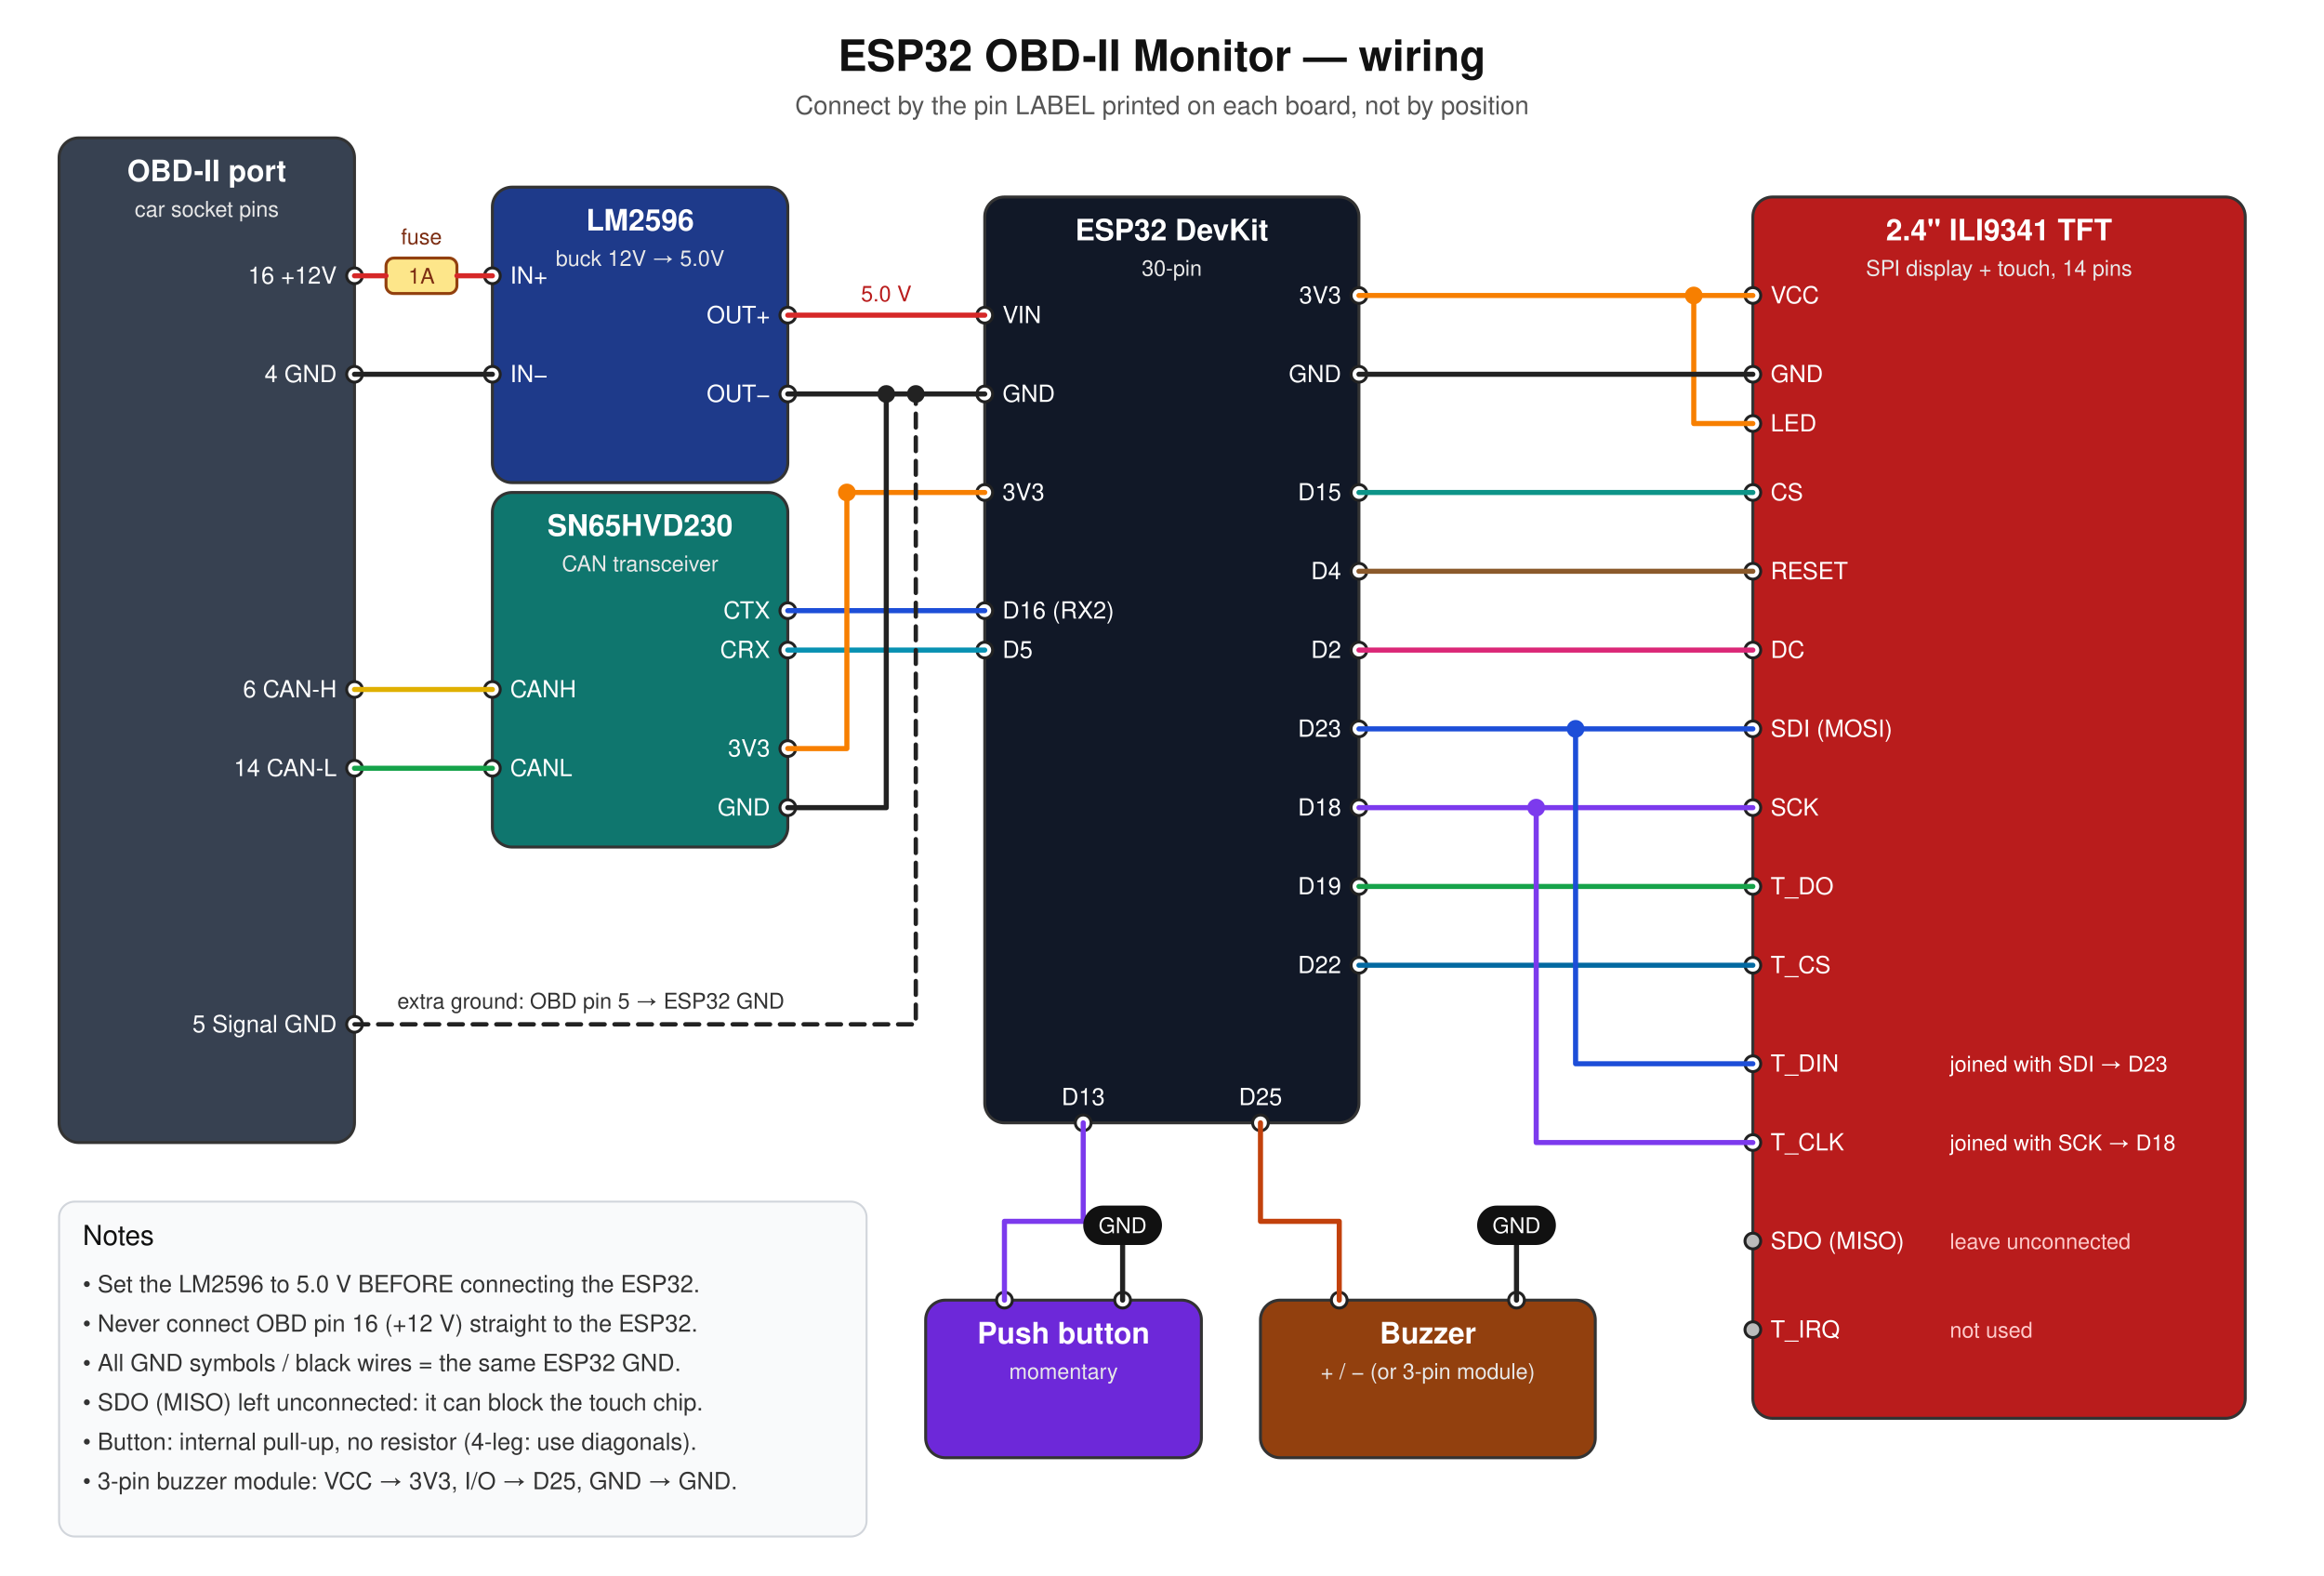
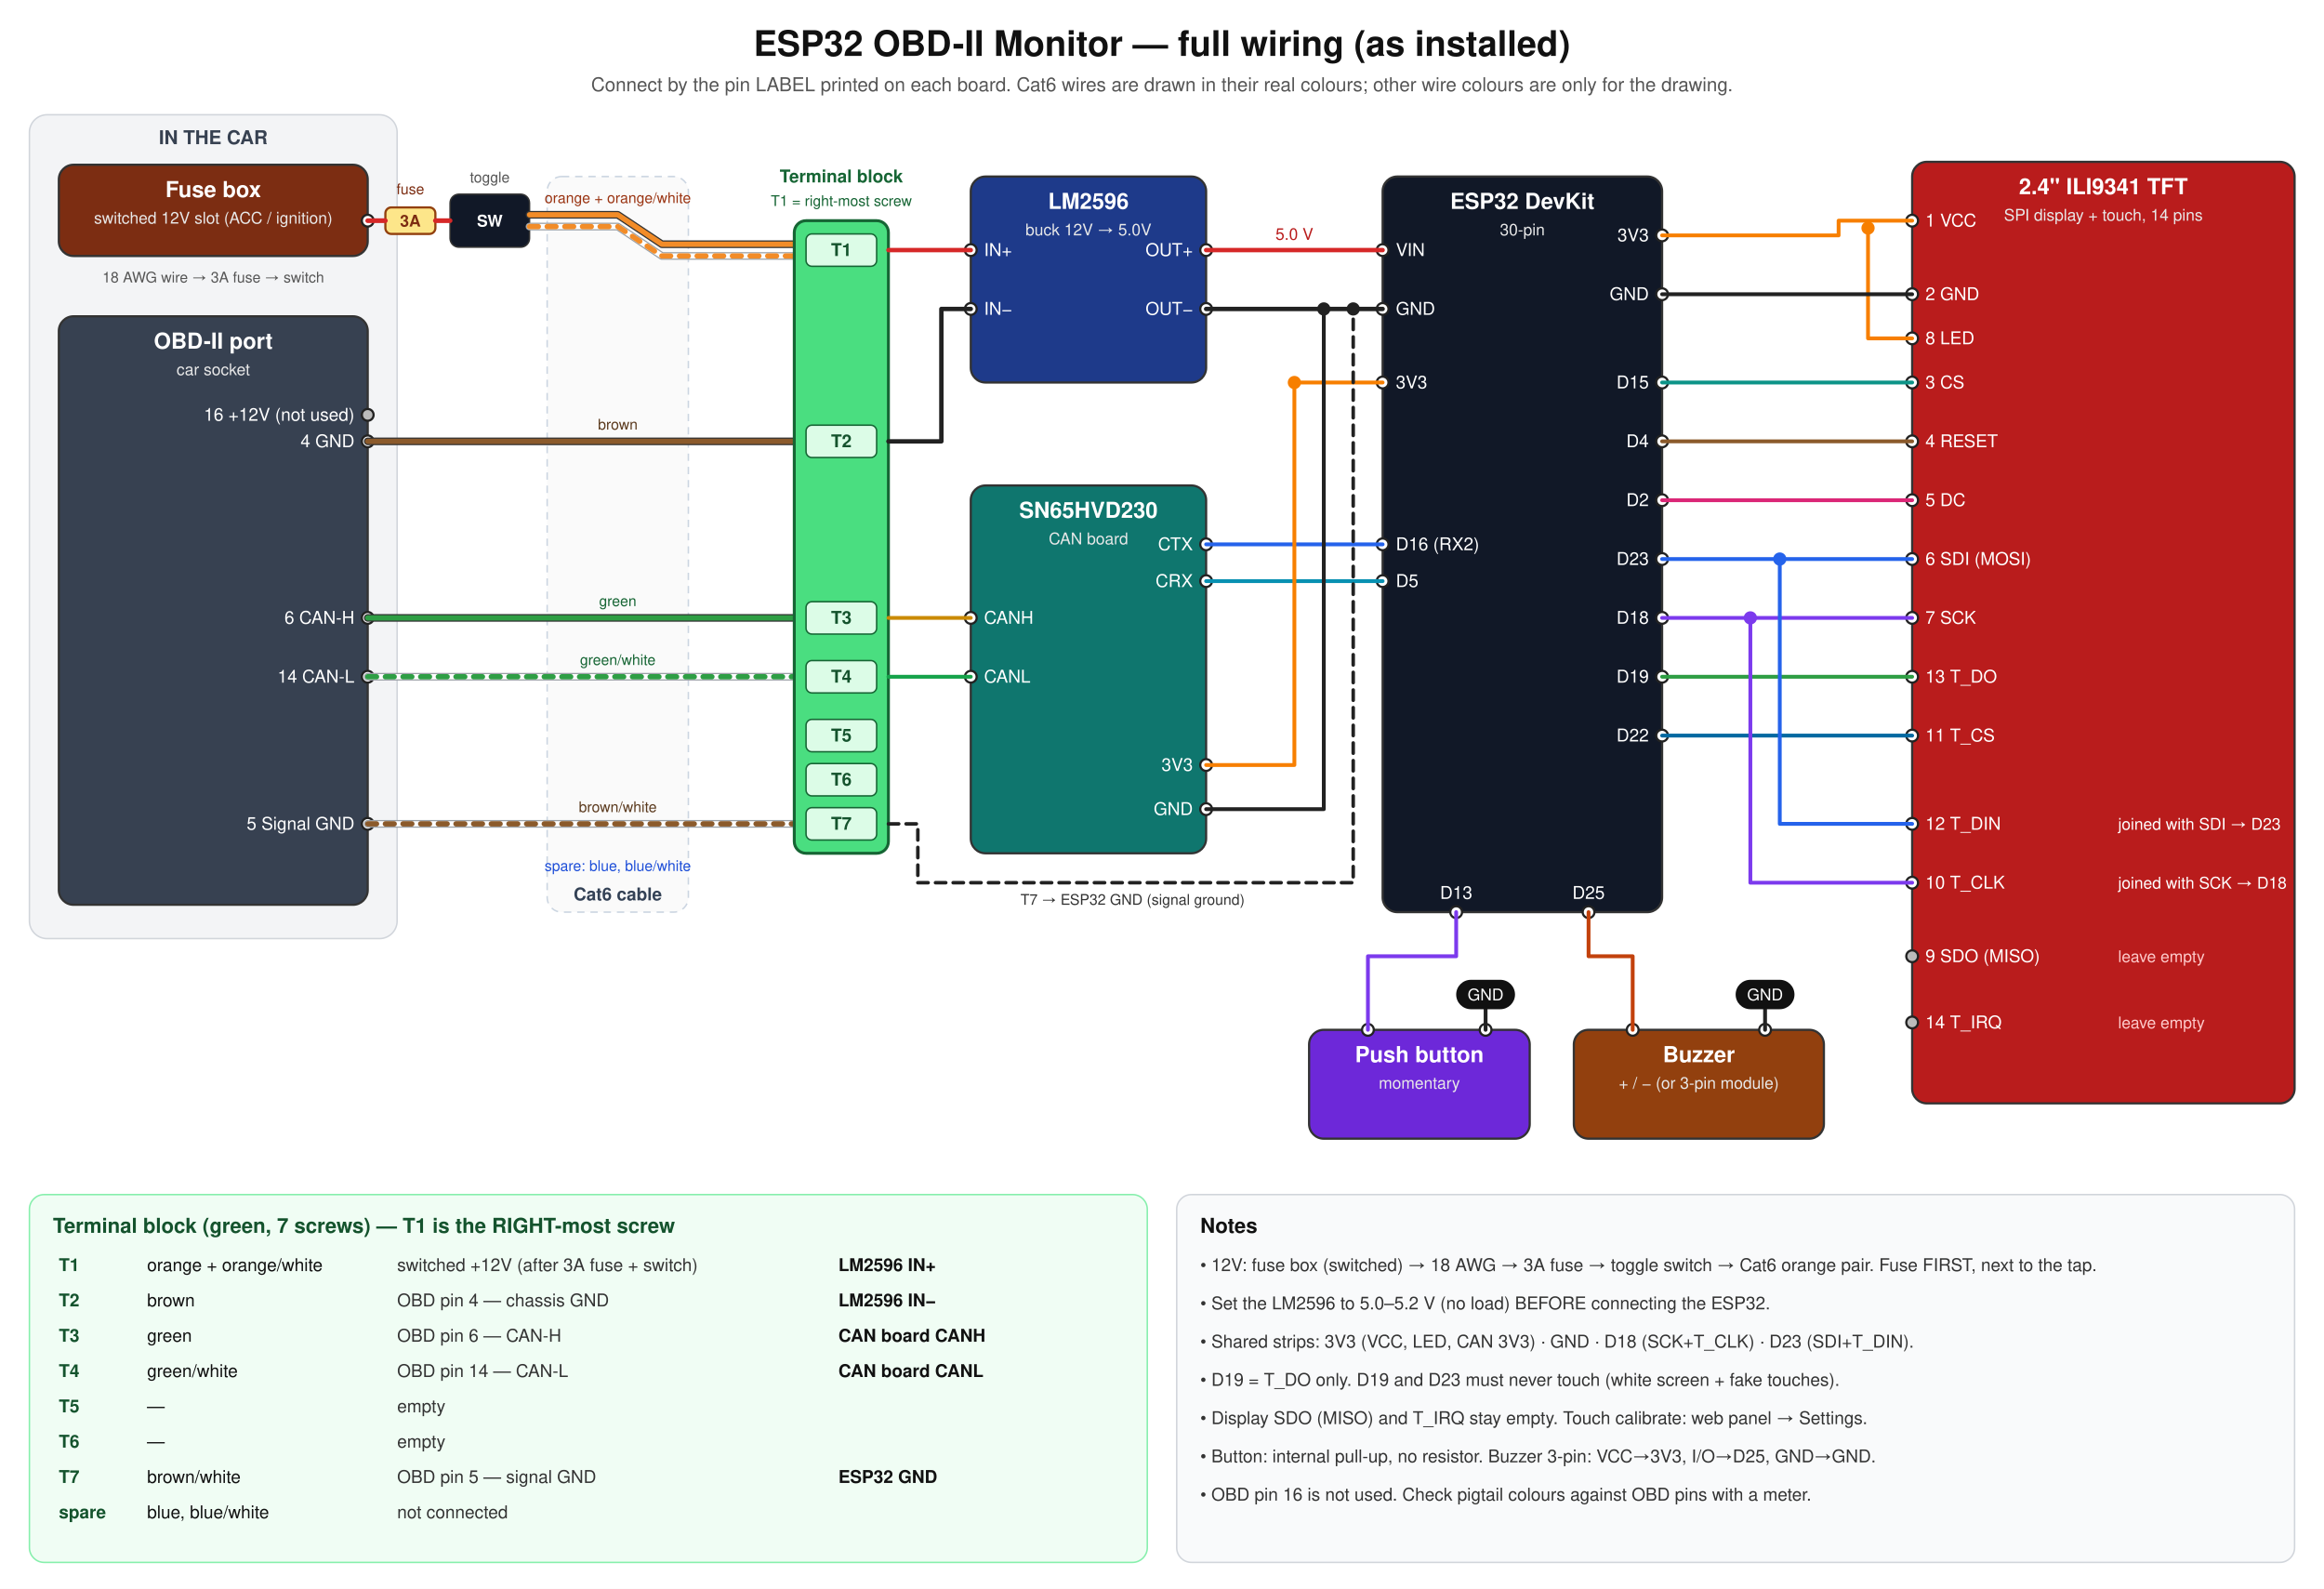
- <svg xmlns="http://www.w3.org/2000/svg" viewBox="0 0 1180 800" width="1180" height="800" font-family="Segoe UI,Helvetica,Arial,sans-serif">
-   <rect width="1180" height="800" fill="#ffffff" />
-   <text x="590" y="36" text-anchor="middle" font-size="22" font-weight="700" fill="#111">ESP32 OBD-II Monitor — wiring</text>
-   <text x="590" y="58" text-anchor="middle" font-size="13" fill="#555">Connect by the pin LABEL printed on each board, not by position</text>
-   <rect x="30" y="70" width="150" height="510" rx="10" fill="#374151" stroke="#333" stroke-width="1.5" />
-   <text x="105.0" y="92" text-anchor="middle" font-size="15" font-weight="700" fill="#fff">OBD-II port</text>
-   <text x="105.0" y="110" text-anchor="middle" font-size="11" fill="#e8e8e8">car socket pins</text>
-   <circle cx="180" cy="140" r="4" fill="#fff" stroke="#222" stroke-width="1.5" />
-   <text x="171" y="144" text-anchor="end" font-size="12" fill="#fff">16  +12V</text>
-   <circle cx="180" cy="190" r="4" fill="#fff" stroke="#222" stroke-width="1.5" />
-   <text x="171" y="194" text-anchor="end" font-size="12" fill="#fff">4  GND</text>
-   <circle cx="180" cy="350" r="4" fill="#fff" stroke="#222" stroke-width="1.5" />
-   <text x="171" y="354" text-anchor="end" font-size="12" fill="#fff">6  CAN-H</text>
-   <circle cx="180" cy="390" r="4" fill="#fff" stroke="#222" stroke-width="1.5" />
-   <text x="171" y="394" text-anchor="end" font-size="12" fill="#fff">14  CAN-L</text>
-   <circle cx="180" cy="520" r="4" fill="#fff" stroke="#222" stroke-width="1.5" />
-   <text x="171" y="524" text-anchor="end" font-size="12" fill="#fff">5  Signal GND</text>
-   <rect x="250" y="95" width="150" height="150" rx="10" fill="#1e3a8a" stroke="#333" stroke-width="1.5" />
-   <text x="325.0" y="117" text-anchor="middle" font-size="15" font-weight="700" fill="#fff">LM2596</text>
-   <text x="325.0" y="135" text-anchor="middle" font-size="11" fill="#e8e8e8">buck 12V → 5.0V</text>
-   <circle cx="250" cy="140" r="4" fill="#fff" stroke="#222" stroke-width="1.5" />
-   <text x="259" y="144" font-size="12" fill="#fff">IN+</text>
-   <circle cx="250" cy="190" r="4" fill="#fff" stroke="#222" stroke-width="1.5" />
-   <text x="259" y="194" font-size="12" fill="#fff">IN−</text>
-   <circle cx="400" cy="160" r="4" fill="#fff" stroke="#222" stroke-width="1.5" />
-   <text x="391" y="164" text-anchor="end" font-size="12" fill="#fff">OUT+</text>
-   <circle cx="400" cy="200" r="4" fill="#fff" stroke="#222" stroke-width="1.5" />
-   <text x="391" y="204" text-anchor="end" font-size="12" fill="#fff">OUT−</text>
-   <rect x="250" y="250" width="150" height="180" rx="10" fill="#0f766e" stroke="#333" stroke-width="1.5" />
-   <text x="325.0" y="272" text-anchor="middle" font-size="15" font-weight="700" fill="#fff">SN65HVD230</text>
-   <text x="325.0" y="290" text-anchor="middle" font-size="11" fill="#e8e8e8">CAN transceiver</text>
-   <circle cx="250" cy="350" r="4" fill="#fff" stroke="#222" stroke-width="1.5" />
-   <text x="259" y="354" font-size="12" fill="#fff">CANH</text>
-   <circle cx="250" cy="390" r="4" fill="#fff" stroke="#222" stroke-width="1.5" />
-   <text x="259" y="394" font-size="12" fill="#fff">CANL</text>
-   <circle cx="400" cy="310" r="4" fill="#fff" stroke="#222" stroke-width="1.5" />
-   <text x="391" y="314" text-anchor="end" font-size="12" fill="#fff">CTX</text>
-   <circle cx="400" cy="330" r="4" fill="#fff" stroke="#222" stroke-width="1.5" />
-   <text x="391" y="334" text-anchor="end" font-size="12" fill="#fff">CRX</text>
-   <circle cx="400" cy="380" r="4" fill="#fff" stroke="#222" stroke-width="1.5" />
-   <text x="391" y="384" text-anchor="end" font-size="12" fill="#fff">3V3</text>
-   <circle cx="400" cy="410" r="4" fill="#fff" stroke="#222" stroke-width="1.5" />
-   <text x="391" y="414" text-anchor="end" font-size="12" fill="#fff">GND</text>
-   <rect x="500" y="100" width="190" height="470" rx="10" fill="#111827" stroke="#333" stroke-width="1.5" />
-   <text x="595.0" y="122" text-anchor="middle" font-size="15" font-weight="700" fill="#fff">ESP32 DevKit</text>
-   <text x="595.0" y="140" text-anchor="middle" font-size="11" fill="#e8e8e8">30-pin</text>
-   <circle cx="500" cy="160" r="4" fill="#fff" stroke="#222" stroke-width="1.5" />
-   <text x="509" y="164" font-size="12" fill="#fff">VIN</text>
-   <circle cx="500" cy="200" r="4" fill="#fff" stroke="#222" stroke-width="1.5" />
-   <text x="509" y="204" font-size="12" fill="#fff">GND</text>
-   <circle cx="500" cy="250" r="4" fill="#fff" stroke="#222" stroke-width="1.5" />
-   <text x="509" y="254" font-size="12" fill="#fff">3V3</text>
-   <circle cx="500" cy="310" r="4" fill="#fff" stroke="#222" stroke-width="1.5" />
-   <text x="509" y="314" font-size="12" fill="#fff">D16 (RX2)</text>
-   <circle cx="500" cy="330" r="4" fill="#fff" stroke="#222" stroke-width="1.5" />
-   <text x="509" y="334" font-size="12" fill="#fff">D5</text>
-   <circle cx="690" cy="150" r="4" fill="#fff" stroke="#222" stroke-width="1.5" />
-   <text x="681" y="154" text-anchor="end" font-size="12" fill="#fff">3V3</text>
-   <circle cx="690" cy="190" r="4" fill="#fff" stroke="#222" stroke-width="1.5" />
-   <text x="681" y="194" text-anchor="end" font-size="12" fill="#fff">GND</text>
-   <circle cx="690" cy="250" r="4" fill="#fff" stroke="#222" stroke-width="1.5" />
-   <text x="681" y="254" text-anchor="end" font-size="12" fill="#fff">D15</text>
-   <circle cx="690" cy="290" r="4" fill="#fff" stroke="#222" stroke-width="1.5" />
-   <text x="681" y="294" text-anchor="end" font-size="12" fill="#fff">D4</text>
-   <circle cx="690" cy="330" r="4" fill="#fff" stroke="#222" stroke-width="1.5" />
-   <text x="681" y="334" text-anchor="end" font-size="12" fill="#fff">D2</text>
-   <circle cx="690" cy="370" r="4" fill="#fff" stroke="#222" stroke-width="1.5" />
-   <text x="681" y="374" text-anchor="end" font-size="12" fill="#fff">D23</text>
-   <circle cx="690" cy="410" r="4" fill="#fff" stroke="#222" stroke-width="1.5" />
-   <text x="681" y="414" text-anchor="end" font-size="12" fill="#fff">D18</text>
-   <circle cx="690" cy="450" r="4" fill="#fff" stroke="#222" stroke-width="1.5" />
-   <text x="681" y="454" text-anchor="end" font-size="12" fill="#fff">D19</text>
-   <circle cx="690" cy="490" r="4" fill="#fff" stroke="#222" stroke-width="1.5" />
-   <text x="681" y="494" text-anchor="end" font-size="12" fill="#fff">D22</text>
-   <circle cx="550" cy="570" r="4" fill="#fff" stroke="#222" stroke-width="1.5" />
-   <text x="550" y="561" text-anchor="middle" font-size="12" fill="#fff">D13</text>
-   <circle cx="640" cy="570" r="4" fill="#fff" stroke="#222" stroke-width="1.5" />
-   <text x="640" y="561" text-anchor="middle" font-size="12" fill="#fff">D25</text>
-   <rect x="890" y="100" width="250" height="620" rx="10" fill="#b91c1c" stroke="#333" stroke-width="1.5" />
-   <text x="1015.0" y="122" text-anchor="middle" font-size="15" font-weight="700" fill="#fff">2.4" ILI9341 TFT</text>
-   <text x="1015.0" y="140" text-anchor="middle" font-size="11" fill="#e8e8e8">SPI display + touch, 14 pins</text>
-   <circle cx="890" cy="150" r="4" fill="#fff" stroke="#222" stroke-width="1.5" />
-   <text x="899" y="154" font-size="12" fill="#fff">VCC</text>
-   <circle cx="890" cy="190" r="4" fill="#fff" stroke="#222" stroke-width="1.5" />
-   <text x="899" y="194" font-size="12" fill="#fff">GND</text>
-   <circle cx="890" cy="215" r="4" fill="#fff" stroke="#222" stroke-width="1.5" />
-   <text x="899" y="219" font-size="12" fill="#fff">LED</text>
-   <circle cx="890" cy="250" r="4" fill="#fff" stroke="#222" stroke-width="1.5" />
-   <text x="899" y="254" font-size="12" fill="#fff">CS</text>
-   <circle cx="890" cy="290" r="4" fill="#fff" stroke="#222" stroke-width="1.5" />
-   <text x="899" y="294" font-size="12" fill="#fff">RESET</text>
-   <circle cx="890" cy="330" r="4" fill="#fff" stroke="#222" stroke-width="1.5" />
-   <text x="899" y="334" font-size="12" fill="#fff">DC</text>
-   <circle cx="890" cy="370" r="4" fill="#fff" stroke="#222" stroke-width="1.5" />
-   <text x="899" y="374" font-size="12" fill="#fff">SDI (MOSI)</text>
-   <circle cx="890" cy="410" r="4" fill="#fff" stroke="#222" stroke-width="1.5" />
-   <text x="899" y="414" font-size="12" fill="#fff">SCK</text>
-   <circle cx="890" cy="450" r="4" fill="#fff" stroke="#222" stroke-width="1.5" />
-   <text x="899" y="454" font-size="12" fill="#fff">T_DO</text>
-   <circle cx="890" cy="490" r="4" fill="#fff" stroke="#222" stroke-width="1.5" />
-   <text x="899" y="494" font-size="12" fill="#fff">T_CS</text>
-   <circle cx="890" cy="540" r="4" fill="#fff" stroke="#222" stroke-width="1.5" />
-   <text x="899" y="544" font-size="12" fill="#fff">T_DIN</text>
-   <circle cx="890" cy="580" r="4" fill="#fff" stroke="#222" stroke-width="1.5" />
-   <text x="899" y="584" font-size="12" fill="#fff">T_CLK</text>
-   <circle cx="890" cy="630" r="4" fill="#bbb" stroke="#222" stroke-width="1.5" />
-   <text x="899" y="634" font-size="12" fill="#fff">SDO (MISO)</text>
-   <circle cx="890" cy="675" r="4" fill="#bbb" stroke="#222" stroke-width="1.5" />
-   <text x="899" y="679" font-size="12" fill="#fff">T_IRQ</text>
-   <rect x="470" y="660" width="140" height="80" rx="10" fill="#6d28d9" stroke="#333" stroke-width="1.5" />
-   <text x="540.0" y="682" text-anchor="middle" font-size="15" font-weight="700" fill="#fff">Push button</text>
-   <text x="540.0" y="700" text-anchor="middle" font-size="11" fill="#e8e8e8">momentary</text>
-   <circle cx="510" cy="660" r="4" fill="#fff" stroke="#222" stroke-width="1.5" />
-   <text x="510" y="651" text-anchor="middle" font-size="12" fill="#fff">leg 1</text>
-   <circle cx="570" cy="660" r="4" fill="#fff" stroke="#222" stroke-width="1.5" />
-   <text x="570" y="651" text-anchor="middle" font-size="12" fill="#fff">leg 2</text>
-   <rect x="640" y="660" width="170" height="80" rx="10" fill="#92400e" stroke="#333" stroke-width="1.5" />
-   <text x="725.0" y="682" text-anchor="middle" font-size="15" font-weight="700" fill="#fff">Buzzer</text>
-   <text x="725.0" y="700" text-anchor="middle" font-size="11" fill="#e8e8e8">+ / − (or 3-pin module)</text>
-   <circle cx="680" cy="660" r="4" fill="#fff" stroke="#222" stroke-width="1.5" />
-   <text x="680" y="651" text-anchor="middle" font-size="12" fill="#fff">+</text>
-   <circle cx="770" cy="660" r="4" fill="#fff" stroke="#222" stroke-width="1.5" />
-   <text x="770" y="651" text-anchor="middle" font-size="12" fill="#fff">−</text>
-   <rect x="196" y="131" width="36" height="18" rx="4" fill="#fde68a" stroke="#92400e" stroke-width="1.5" />
-   <text x="214" y="144" font-size="11" fill="#7c2d12" text-anchor="middle">1A</text>
-   <polyline points="180,140 196,140" fill="none" stroke="#d62828" stroke-width="2.6" stroke-linejoin="round" stroke-linecap="round" />
-   <polyline points="232,140 250,140" fill="none" stroke="#d62828" stroke-width="2.6" stroke-linejoin="round" stroke-linecap="round" />
-   <text x="214" y="124" font-size="11" fill="#7c2d12" text-anchor="middle">fuse</text>
-   <polyline points="180,190 250,190" fill="none" stroke="#222222" stroke-width="2.6" stroke-linejoin="round" stroke-linecap="round" />
-   <polyline points="400,160 500,160" fill="none" stroke="#d62828" stroke-width="2.6" stroke-linejoin="round" stroke-linecap="round" />
-   <text x="450" y="153" font-size="11" fill="#b91c1c" text-anchor="middle">5.0 V</text>
-   <polyline points="400,200 500,200" fill="none" stroke="#222222" stroke-width="2.6" stroke-linejoin="round" stroke-linecap="round" />
-   <polyline points="180,350 250,350" fill="none" stroke="#e0b000" stroke-width="2.6" stroke-linejoin="round" stroke-linecap="round" />
-   <polyline points="180,390 250,390" fill="none" stroke="#16a34a" stroke-width="2.6" stroke-linejoin="round" stroke-linecap="round" />
-   <polyline points="400,310 500,310" fill="none" stroke="#1d4ed8" stroke-width="2.6" stroke-linejoin="round" stroke-linecap="round" />
-   <polyline points="400,330 500,330" fill="none" stroke="#0891b2" stroke-width="2.6" stroke-linejoin="round" stroke-linecap="round" />
-   <polyline points="400,380 430,380 430,250 500,250" fill="none" stroke="#f77f00" stroke-width="2.6" stroke-linejoin="round" stroke-linecap="round" />
-   <circle cx="430" cy="250" r="4.5" fill="#f77f00" />
-   <polyline points="400,410 450,410 450,200" fill="none" stroke="#222222" stroke-width="2.6" stroke-linejoin="round" stroke-linecap="round" />
-   <circle cx="450" cy="200" r="4.5" fill="#222222" />
-   <polyline points="180,520 465,520 465,200" fill="none" stroke="#222222" stroke-width="2.2" stroke-linejoin="round" stroke-linecap="round" stroke-dasharray="7 5" />
-   <circle cx="465" cy="200" r="4.5" fill="#222222" />
-   <text x="300" y="512" font-size="11" fill="#333" text-anchor="middle">extra ground: OBD pin 5 → ESP32 GND</text>
-   <polyline points="690,150 890,150" fill="none" stroke="#f77f00" stroke-width="2.6" stroke-linejoin="round" stroke-linecap="round" />
-   <polyline points="860,150 860,215 890,215" fill="none" stroke="#f77f00" stroke-width="2.6" stroke-linejoin="round" stroke-linecap="round" />
-   <circle cx="860" cy="150" r="4.5" fill="#f77f00" />
-   <polyline points="690,190 890,190" fill="none" stroke="#222222" stroke-width="2.6" stroke-linejoin="round" stroke-linecap="round" />
-   <polyline points="690,250 890,250" fill="none" stroke="#0d9488" stroke-width="2.6" stroke-linejoin="round" stroke-linecap="round" />
-   <polyline points="690,290 890,290" fill="none" stroke="#8b5a2b" stroke-width="2.6" stroke-linejoin="round" stroke-linecap="round" />
-   <polyline points="690,330 890,330" fill="none" stroke="#db2777" stroke-width="2.6" stroke-linejoin="round" stroke-linecap="round" />
-   <polyline points="690,370 890,370" fill="none" stroke="#1d4ed8" stroke-width="2.6" stroke-linejoin="round" stroke-linecap="round" />
-   <polyline points="690,410 890,410" fill="none" stroke="#7c3aed" stroke-width="2.6" stroke-linejoin="round" stroke-linecap="round" />
-   <polyline points="690,450 890,450" fill="none" stroke="#16a34a" stroke-width="2.6" stroke-linejoin="round" stroke-linecap="round" />
-   <polyline points="690,490 890,490" fill="none" stroke="#0369a1" stroke-width="2.6" stroke-linejoin="round" stroke-linecap="round" />
-   <polyline points="890,540 800,540 800,370" fill="none" stroke="#1d4ed8" stroke-width="2.6" stroke-linejoin="round" stroke-linecap="round" />
-   <circle cx="800" cy="370" r="4.5" fill="#1d4ed8" />
-   <polyline points="890,580 780,580 780,410" fill="none" stroke="#7c3aed" stroke-width="2.6" stroke-linejoin="round" stroke-linecap="round" />
-   <circle cx="780" cy="410" r="4.5" fill="#7c3aed" />
-   <text x="990" y="544" font-size="11" fill="#fff" text-anchor="start">joined with SDI → D23</text>
-   <text x="990" y="584" font-size="11" fill="#fff" text-anchor="start">joined with SCK → D18</text>
-   <text x="990" y="634" font-size="11" fill="#fecaca" text-anchor="start">leave unconnected</text>
-   <text x="990" y="679" font-size="11" fill="#fecaca" text-anchor="start">not used</text>
-   <polyline points="550,570 550,620 510,620 510,660" fill="none" stroke="#7c3aed" stroke-width="2.6" stroke-linejoin="round" stroke-linecap="round" />
-   <polyline points="640,570 640,620 680,620 680,660" fill="none" stroke="#c2410c" stroke-width="2.6" stroke-linejoin="round" stroke-linecap="round" />
-   <polyline points="570,660 570,632" fill="none" stroke="#222222" stroke-width="2.6" stroke-linejoin="round" stroke-linecap="round" />
-   <rect x="550" y="612" width="40" height="20" rx="10" fill="#111" />
-   <text x="570" y="626" font-size="11" fill="#fff" text-anchor="middle">GND</text>
-   <polyline points="770,660 770,632" fill="none" stroke="#222222" stroke-width="2.6" stroke-linejoin="round" stroke-linecap="round" />
-   <rect x="750" y="612" width="40" height="20" rx="10" fill="#111" />
-   <text x="770" y="626" font-size="11" fill="#fff" text-anchor="middle">GND</text>
-   <rect x="30" y="610" width="410" height="170" rx="8" fill="#f9fafb" stroke="#d1d5db" />
-   <text x="42" y="632" font-size="14" fill="#111" text-anchor="start">Notes</text>
-   <text x="42" y="656" font-size="12" fill="#333" text-anchor="start">• Set the LM2596 to 5.0 V BEFORE connecting the ESP32.</text>
-   <text x="42" y="676" font-size="12" fill="#333" text-anchor="start">• Never connect OBD pin 16 (+12 V) straight to the ESP32.</text>
-   <text x="42" y="696" font-size="12" fill="#333" text-anchor="start">• All GND symbols / black wires = the same ESP32 GND.</text>
-   <text x="42" y="716" font-size="12" fill="#333" text-anchor="start">• SDO (MISO) left unconnected: it can block the touch chip.</text>
-   <text x="42" y="736" font-size="12" fill="#333" text-anchor="start">• Button: internal pull-up, no resistor (4-leg: use diagonals).</text>
-   <text x="42" y="756" font-size="12" fill="#333" text-anchor="start">• 3-pin buzzer module: VCC → 3V3, I/O → D25, GND → GND.</text>
+ <svg xmlns="http://www.w3.org/2000/svg" viewBox="0 0 1580 1080" width="1580" height="1080" font-family="Segoe UI,Helvetica,Arial,sans-serif">
+   <rect width="1580" height="1080" fill="#ffffff" />
+   <text x="790" y="38" text-anchor="middle" font-size="24" font-weight="700" fill="#111">ESP32 OBD-II Monitor — full wiring (as installed)</text>
+   <text x="790" y="62" text-anchor="middle" font-size="13" fill="#555">Connect by the pin LABEL printed on each board. Cat6 wires are drawn in their real colours; other wire colours are only for the drawing.</text>
+   <rect x="20" y="78" width="250" height="560" rx="12" fill="#f3f4f6" stroke="#d1d5db" />
+   <text x="145" y="98" font-size="13" font-weight="700" fill="#374151" text-anchor="middle">IN THE CAR</text>
+   <rect x="40" y="112" width="210" height="62" rx="10" fill="#7c2d12" stroke="#333" stroke-width="1.5" />
+   <text x="145.0" y="134" text-anchor="middle" font-size="15" font-weight="700" fill="#fff">Fuse box</text>
+   <text x="145.0" y="152" text-anchor="middle" font-size="11" fill="#e8e8e8">switched 12V slot (ACC / ignition)</text>
+   <circle cx="250" cy="150" r="4" fill="#fff" stroke="#222" stroke-width="1.5" />
+   <text x="241" y="154" text-anchor="end" font-size="12" fill="#fff" />
+   <rect x="262" y="141" width="34" height="18" rx="4" fill="#fde68a" stroke="#92400e" stroke-width="1.5" />
+   <text x="279" y="154" font-size="11" font-weight="700" fill="#7c2d12" text-anchor="middle">3A</text>
+   <polyline points="250,150 262,150" fill="none" stroke="#d62828" stroke-width="3.2" stroke-linejoin="round" stroke-linecap="round" />
+   <rect x="306" y="132" width="54" height="36" rx="6" fill="#111827" stroke="#333" />
+   <text x="333" y="154" font-size="11" font-weight="700" fill="#fff" text-anchor="middle">SW</text>
+   <text x="333" y="124" font-size="10" font-weight="400" fill="#555" text-anchor="middle">toggle</text>
+   <text x="279" y="132" font-size="10" font-weight="400" fill="#7c2d12" text-anchor="middle">fuse</text>
+   <polyline points="296,150 306,150" fill="none" stroke="#d62828" stroke-width="3.2" stroke-linejoin="round" stroke-linecap="round" />
+   <text x="145" y="192" font-size="10" font-weight="400" fill="#555" text-anchor="middle">18 AWG wire → 3A fuse → switch</text>
+   <rect x="40" y="215" width="210" height="400" rx="10" fill="#374151" stroke="#333" stroke-width="1.5" />
+   <text x="145.0" y="237" text-anchor="middle" font-size="15" font-weight="700" fill="#fff">OBD-II port</text>
+   <text x="145.0" y="255" text-anchor="middle" font-size="11" fill="#e8e8e8">car socket</text>
+   <circle cx="250" cy="282" r="4" fill="#bbb" stroke="#222" stroke-width="1.5" />
+   <text x="241" y="286" text-anchor="end" font-size="12" fill="#fff">16  +12V (not used)</text>
+   <circle cx="250" cy="300" r="4" fill="#fff" stroke="#222" stroke-width="1.5" />
+   <text x="241" y="304" text-anchor="end" font-size="12" fill="#fff">4  GND</text>
+   <circle cx="250" cy="420" r="4" fill="#fff" stroke="#222" stroke-width="1.5" />
+   <text x="241" y="424" text-anchor="end" font-size="12" fill="#fff">6  CAN-H</text>
+   <circle cx="250" cy="460" r="4" fill="#fff" stroke="#222" stroke-width="1.5" />
+   <text x="241" y="464" text-anchor="end" font-size="12" fill="#fff">14  CAN-L</text>
+   <circle cx="250" cy="560" r="4" fill="#fff" stroke="#222" stroke-width="1.5" />
+   <text x="241" y="564" text-anchor="end" font-size="12" fill="#fff">5  Signal GND</text>
+   <rect x="372" y="120" width="96" height="500" rx="10" fill="#fafafa" stroke="#cbd5e1" stroke-dasharray="5 4" />
+   <text x="420" y="612" font-size="12" font-weight="700" fill="#334155" text-anchor="middle">Cat6 cable</text>
+   <polyline points="360,146 420,146 450,166 540,166" fill="none" stroke="#333" stroke-width="5.2" stroke-linejoin="round" stroke-linecap="round" />
+   <polyline points="360,146 420,146 450,166 540,166" fill="none" stroke="#f28c28" stroke-width="3.6" stroke-linejoin="round" stroke-linecap="round" />
+   <polyline points="360,154 420,154 450,174 540,174" fill="none" stroke="#9aa0a6" stroke-width="5.2" stroke-linejoin="round" stroke-linecap="round" />
+   <polyline points="360,154 420,154 450,174 540,174" fill="none" stroke="#ffffff" stroke-width="3.6" stroke-linejoin="round" stroke-linecap="round" />
+   <polyline points="360,154 420,154 450,174 540,174" fill="none" stroke="#f28c28" stroke-width="3.6" stroke-linejoin="round" stroke-linecap="round" stroke-dasharray="6 6" />
+   <polyline points="250,300 540,300" fill="none" stroke="#333" stroke-width="5.2" stroke-linejoin="round" stroke-linecap="round" />
+   <polyline points="250,300 540,300" fill="none" stroke="#8b5a2b" stroke-width="3.6" stroke-linejoin="round" stroke-linecap="round" />
+   <polyline points="250,420 540,420" fill="none" stroke="#333" stroke-width="5.2" stroke-linejoin="round" stroke-linecap="round" />
+   <polyline points="250,420 540,420" fill="none" stroke="#2e9e44" stroke-width="3.6" stroke-linejoin="round" stroke-linecap="round" />
+   <polyline points="250,460 540,460" fill="none" stroke="#9aa0a6" stroke-width="5.2" stroke-linejoin="round" stroke-linecap="round" />
+   <polyline points="250,460 540,460" fill="none" stroke="#ffffff" stroke-width="3.6" stroke-linejoin="round" stroke-linecap="round" />
+   <polyline points="250,460 540,460" fill="none" stroke="#2e9e44" stroke-width="3.6" stroke-linejoin="round" stroke-linecap="round" stroke-dasharray="6 6" />
+   <polyline points="250,560 540,560" fill="none" stroke="#9aa0a6" stroke-width="5.2" stroke-linejoin="round" stroke-linecap="round" />
+   <polyline points="250,560 540,560" fill="none" stroke="#ffffff" stroke-width="3.6" stroke-linejoin="round" stroke-linecap="round" />
+   <polyline points="250,560 540,560" fill="none" stroke="#8b5a2b" stroke-width="3.6" stroke-linejoin="round" stroke-linecap="round" stroke-dasharray="6 6" />
+   <text x="420" y="138" font-size="10" font-weight="400" fill="#9a3412" text-anchor="middle">orange + orange/white</text>
+   <text x="420" y="292" font-size="10" font-weight="400" fill="#5b3a1e" text-anchor="middle">brown</text>
+   <text x="420" y="412" font-size="10" font-weight="400" fill="#166534" text-anchor="middle">green</text>
+   <text x="420" y="452" font-size="10" font-weight="400" fill="#166534" text-anchor="middle">green/white</text>
+   <text x="420" y="552" font-size="10" font-weight="400" fill="#5b3a1e" text-anchor="middle">brown/white</text>
+   <text x="420" y="592" font-size="10" font-weight="400" fill="#1d4ed8" text-anchor="middle">spare: blue, blue/white</text>
+   <rect x="540" y="150" width="64" height="430" rx="8" fill="#4ade80" stroke="#166534" stroke-width="2" />
+   <text x="572" y="124" font-size="12" font-weight="700" fill="#166534" text-anchor="middle">Terminal block</text>
+   <text x="572" y="140" font-size="10" font-weight="400" fill="#166534" text-anchor="middle">T1 = right-most screw</text>
+   <rect x="548" y="159" width="48" height="22" rx="4" fill="#dcfce7" stroke="#166534" />
+   <text x="572" y="174" font-size="12" font-weight="700" fill="#14532d" text-anchor="middle">T1</text>
+   <rect x="548" y="289" width="48" height="22" rx="4" fill="#dcfce7" stroke="#166534" />
+   <text x="572" y="304" font-size="12" font-weight="700" fill="#14532d" text-anchor="middle">T2</text>
+   <rect x="548" y="409" width="48" height="22" rx="4" fill="#dcfce7" stroke="#166534" />
+   <text x="572" y="424" font-size="12" font-weight="700" fill="#14532d" text-anchor="middle">T3</text>
+   <rect x="548" y="449" width="48" height="22" rx="4" fill="#dcfce7" stroke="#166534" />
+   <text x="572" y="464" font-size="12" font-weight="700" fill="#14532d" text-anchor="middle">T4</text>
+   <rect x="548" y="489" width="48" height="22" rx="4" fill="#dcfce7" stroke="#166534" />
+   <text x="572" y="504" font-size="12" font-weight="700" fill="#14532d" text-anchor="middle">T5</text>
+   <rect x="548" y="519" width="48" height="22" rx="4" fill="#dcfce7" stroke="#166534" />
+   <text x="572" y="534" font-size="12" font-weight="700" fill="#14532d" text-anchor="middle">T6</text>
+   <rect x="548" y="549" width="48" height="22" rx="4" fill="#dcfce7" stroke="#166534" />
+   <text x="572" y="564" font-size="12" font-weight="700" fill="#14532d" text-anchor="middle">T7</text>
+   <rect x="660" y="120" width="160" height="140" rx="10" fill="#1e3a8a" stroke="#333" stroke-width="1.5" />
+   <text x="740.0" y="142" text-anchor="middle" font-size="15" font-weight="700" fill="#fff">LM2596</text>
+   <text x="740.0" y="160" text-anchor="middle" font-size="11" fill="#e8e8e8">buck 12V → 5.0V</text>
+   <circle cx="660" cy="170" r="4" fill="#fff" stroke="#222" stroke-width="1.5" />
+   <text x="669" y="174" font-size="12" fill="#fff">IN+</text>
+   <circle cx="660" cy="210" r="4" fill="#fff" stroke="#222" stroke-width="1.5" />
+   <text x="669" y="214" font-size="12" fill="#fff">IN−</text>
+   <circle cx="820" cy="170" r="4" fill="#fff" stroke="#222" stroke-width="1.5" />
+   <text x="811" y="174" text-anchor="end" font-size="12" fill="#fff">OUT+</text>
+   <circle cx="820" cy="210" r="4" fill="#fff" stroke="#222" stroke-width="1.5" />
+   <text x="811" y="214" text-anchor="end" font-size="12" fill="#fff">OUT−</text>
+   <polyline points="604,170 660,170" fill="none" stroke="#d62828" stroke-width="3" stroke-linejoin="round" stroke-linecap="round" />
+   <polyline points="604,300 640,300 640,210 660,210" fill="none" stroke="#222222" stroke-width="3" stroke-linejoin="round" stroke-linecap="round" />
+   <rect x="660" y="330" width="160" height="250" rx="10" fill="#0f766e" stroke="#333" stroke-width="1.5" />
+   <text x="740.0" y="352" text-anchor="middle" font-size="15" font-weight="700" fill="#fff">SN65HVD230</text>
+   <text x="740.0" y="370" text-anchor="middle" font-size="11" fill="#e8e8e8">CAN board</text>
+   <circle cx="660" cy="420" r="4" fill="#fff" stroke="#222" stroke-width="1.5" />
+   <text x="669" y="424" font-size="12" fill="#fff">CANH</text>
+   <circle cx="660" cy="460" r="4" fill="#fff" stroke="#222" stroke-width="1.5" />
+   <text x="669" y="464" font-size="12" fill="#fff">CANL</text>
+   <circle cx="820" cy="370" r="4" fill="#fff" stroke="#222" stroke-width="1.5" />
+   <text x="811" y="374" text-anchor="end" font-size="12" fill="#fff">CTX</text>
+   <circle cx="820" cy="395" r="4" fill="#fff" stroke="#222" stroke-width="1.5" />
+   <text x="811" y="399" text-anchor="end" font-size="12" fill="#fff">CRX</text>
+   <circle cx="820" cy="520" r="4" fill="#fff" stroke="#222" stroke-width="1.5" />
+   <text x="811" y="524" text-anchor="end" font-size="12" fill="#fff">3V3</text>
+   <circle cx="820" cy="550" r="4" fill="#fff" stroke="#222" stroke-width="1.5" />
+   <text x="811" y="554" text-anchor="end" font-size="12" fill="#fff">GND</text>
+   <polyline points="604,420 660,420" fill="none" stroke="#ca8a04" stroke-width="2.6" stroke-linejoin="round" stroke-linecap="round" />
+   <polyline points="604,460 660,460" fill="none" stroke="#16a34a" stroke-width="2.6" stroke-linejoin="round" stroke-linecap="round" />
+   <rect x="940" y="120" width="190" height="500" rx="10" fill="#111827" stroke="#333" stroke-width="1.5" />
+   <text x="1035.0" y="142" text-anchor="middle" font-size="15" font-weight="700" fill="#fff">ESP32 DevKit</text>
+   <text x="1035.0" y="160" text-anchor="middle" font-size="11" fill="#e8e8e8">30-pin</text>
+   <circle cx="940" cy="170" r="4" fill="#fff" stroke="#222" stroke-width="1.5" />
+   <text x="949" y="174" font-size="12" fill="#fff">VIN</text>
+   <circle cx="940" cy="210" r="4" fill="#fff" stroke="#222" stroke-width="1.5" />
+   <text x="949" y="214" font-size="12" fill="#fff">GND</text>
+   <circle cx="940" cy="260" r="4" fill="#fff" stroke="#222" stroke-width="1.5" />
+   <text x="949" y="264" font-size="12" fill="#fff">3V3</text>
+   <circle cx="940" cy="370" r="4" fill="#fff" stroke="#222" stroke-width="1.5" />
+   <text x="949" y="374" font-size="12" fill="#fff">D16 (RX2)</text>
+   <circle cx="940" cy="395" r="4" fill="#fff" stroke="#222" stroke-width="1.5" />
+   <text x="949" y="399" font-size="12" fill="#fff">D5</text>
+   <circle cx="1130" cy="160" r="4" fill="#fff" stroke="#222" stroke-width="1.5" />
+   <text x="1121" y="164" text-anchor="end" font-size="12" fill="#fff">3V3</text>
+   <circle cx="1130" cy="200" r="4" fill="#fff" stroke="#222" stroke-width="1.5" />
+   <text x="1121" y="204" text-anchor="end" font-size="12" fill="#fff">GND</text>
+   <circle cx="1130" cy="260" r="4" fill="#fff" stroke="#222" stroke-width="1.5" />
+   <text x="1121" y="264" text-anchor="end" font-size="12" fill="#fff">D15</text>
+   <circle cx="1130" cy="300" r="4" fill="#fff" stroke="#222" stroke-width="1.5" />
+   <text x="1121" y="304" text-anchor="end" font-size="12" fill="#fff">D4</text>
+   <circle cx="1130" cy="340" r="4" fill="#fff" stroke="#222" stroke-width="1.5" />
+   <text x="1121" y="344" text-anchor="end" font-size="12" fill="#fff">D2</text>
+   <circle cx="1130" cy="380" r="4" fill="#fff" stroke="#222" stroke-width="1.5" />
+   <text x="1121" y="384" text-anchor="end" font-size="12" fill="#fff">D23</text>
+   <circle cx="1130" cy="420" r="4" fill="#fff" stroke="#222" stroke-width="1.5" />
+   <text x="1121" y="424" text-anchor="end" font-size="12" fill="#fff">D18</text>
+   <circle cx="1130" cy="460" r="4" fill="#fff" stroke="#222" stroke-width="1.5" />
+   <text x="1121" y="464" text-anchor="end" font-size="12" fill="#fff">D19</text>
+   <circle cx="1130" cy="500" r="4" fill="#fff" stroke="#222" stroke-width="1.5" />
+   <text x="1121" y="504" text-anchor="end" font-size="12" fill="#fff">D22</text>
+   <circle cx="990" cy="620" r="4" fill="#fff" stroke="#222" stroke-width="1.5" />
+   <text x="990" y="611" text-anchor="middle" font-size="12" fill="#fff">D13</text>
+   <circle cx="1080" cy="620" r="4" fill="#fff" stroke="#222" stroke-width="1.5" />
+   <text x="1080" y="611" text-anchor="middle" font-size="12" fill="#fff">D25</text>
+   <polyline points="820,170 940,170" fill="none" stroke="#d62828" stroke-width="3" stroke-linejoin="round" stroke-linecap="round" />
+   <text x="880" y="163" font-size="11" font-weight="400" fill="#b91c1c" text-anchor="middle">5.0 V</text>
+   <polyline points="820,210 940,210" fill="none" stroke="#222222" stroke-width="3" stroke-linejoin="round" stroke-linecap="round" />
+   <polyline points="820,370 940,370" fill="none" stroke="#2563eb" stroke-width="2.6" stroke-linejoin="round" stroke-linecap="round" />
+   <polyline points="820,395 940,395" fill="none" stroke="#0891b2" stroke-width="2.6" stroke-linejoin="round" stroke-linecap="round" />
+   <polyline points="820,520 880,520 880,260 940,260" fill="none" stroke="#f77f00" stroke-width="2.6" stroke-linejoin="round" stroke-linecap="round" />
+   <circle cx="880" cy="260" r="4.5" fill="#f77f00" />
+   <polyline points="820,550 900,550 900,210" fill="none" stroke="#222222" stroke-width="2.6" stroke-linejoin="round" stroke-linecap="round" />
+   <circle cx="900" cy="210" r="4.5" fill="#222222" />
+   <polyline points="604,560 624,560 624,600 920,600 920,210" fill="none" stroke="#222222" stroke-width="2.4" stroke-linejoin="round" stroke-linecap="round" stroke-dasharray="7 5" />
+   <circle cx="920" cy="210" r="4.5" fill="#222222" />
+   <text x="770" y="615" font-size="10" font-weight="400" fill="#333" text-anchor="middle">T7 → ESP32 GND (signal ground)</text>
+   <rect x="1300" y="110" width="260" height="640" rx="10" fill="#b91c1c" stroke="#333" stroke-width="1.5" />
+   <text x="1430.0" y="132" text-anchor="middle" font-size="15" font-weight="700" fill="#fff">2.4" ILI9341 TFT</text>
+   <text x="1430.0" y="150" text-anchor="middle" font-size="11" fill="#e8e8e8">SPI display + touch, 14 pins</text>
+   <circle cx="1300" cy="150" r="4" fill="#fff" stroke="#222" stroke-width="1.5" />
+   <text x="1309" y="154" font-size="12" fill="#fff">1 VCC</text>
+   <circle cx="1300" cy="200" r="4" fill="#fff" stroke="#222" stroke-width="1.5" />
+   <text x="1309" y="204" font-size="12" fill="#fff">2 GND</text>
+   <circle cx="1300" cy="230" r="4" fill="#fff" stroke="#222" stroke-width="1.5" />
+   <text x="1309" y="234" font-size="12" fill="#fff">8 LED</text>
+   <circle cx="1300" cy="260" r="4" fill="#fff" stroke="#222" stroke-width="1.5" />
+   <text x="1309" y="264" font-size="12" fill="#fff">3 CS</text>
+   <circle cx="1300" cy="300" r="4" fill="#fff" stroke="#222" stroke-width="1.5" />
+   <text x="1309" y="304" font-size="12" fill="#fff">4 RESET</text>
+   <circle cx="1300" cy="340" r="4" fill="#fff" stroke="#222" stroke-width="1.5" />
+   <text x="1309" y="344" font-size="12" fill="#fff">5 DC</text>
+   <circle cx="1300" cy="380" r="4" fill="#fff" stroke="#222" stroke-width="1.5" />
+   <text x="1309" y="384" font-size="12" fill="#fff">6 SDI (MOSI)</text>
+   <circle cx="1300" cy="420" r="4" fill="#fff" stroke="#222" stroke-width="1.5" />
+   <text x="1309" y="424" font-size="12" fill="#fff">7 SCK</text>
+   <circle cx="1300" cy="460" r="4" fill="#fff" stroke="#222" stroke-width="1.5" />
+   <text x="1309" y="464" font-size="12" fill="#fff">13 T_DO</text>
+   <circle cx="1300" cy="500" r="4" fill="#fff" stroke="#222" stroke-width="1.5" />
+   <text x="1309" y="504" font-size="12" fill="#fff">11 T_CS</text>
+   <circle cx="1300" cy="560" r="4" fill="#fff" stroke="#222" stroke-width="1.5" />
+   <text x="1309" y="564" font-size="12" fill="#fff">12 T_DIN</text>
+   <circle cx="1300" cy="600" r="4" fill="#fff" stroke="#222" stroke-width="1.5" />
+   <text x="1309" y="604" font-size="12" fill="#fff">10 T_CLK</text>
+   <circle cx="1300" cy="650" r="4" fill="#bbb" stroke="#222" stroke-width="1.5" />
+   <text x="1309" y="654" font-size="12" fill="#fff">9 SDO (MISO)</text>
+   <circle cx="1300" cy="695" r="4" fill="#bbb" stroke="#222" stroke-width="1.5" />
+   <text x="1309" y="699" font-size="12" fill="#fff">14 T_IRQ</text>
+   <polyline points="1130,160 1250,160 1250,150 1300,150" fill="none" stroke="#f77f00" stroke-width="2.6" stroke-linejoin="round" stroke-linecap="round" />
+   <polyline points="1270,155 1270,230 1300,230" fill="none" stroke="#f77f00" stroke-width="2.6" stroke-linejoin="round" stroke-linecap="round" />
+   <circle cx="1270" cy="155" r="4.5" fill="#f77f00" />
+   <polyline points="1130,200 1300,200" fill="none" stroke="#222222" stroke-width="2.6" stroke-linejoin="round" stroke-linecap="round" />
+   <polyline points="1130,260 1300,260" fill="none" stroke="#0d9488" stroke-width="2.6" stroke-linejoin="round" stroke-linecap="round" />
+   <polyline points="1130,300 1300,300" fill="none" stroke="#8b5a2b" stroke-width="2.6" stroke-linejoin="round" stroke-linecap="round" />
+   <polyline points="1130,340 1300,340" fill="none" stroke="#db2777" stroke-width="2.6" stroke-linejoin="round" stroke-linecap="round" />
+   <polyline points="1130,380 1300,380" fill="none" stroke="#2563eb" stroke-width="2.6" stroke-linejoin="round" stroke-linecap="round" />
+   <polyline points="1130,420 1300,420" fill="none" stroke="#7c3aed" stroke-width="2.6" stroke-linejoin="round" stroke-linecap="round" />
+   <polyline points="1130,460 1300,460" fill="none" stroke="#2e9e44" stroke-width="2.6" stroke-linejoin="round" stroke-linecap="round" />
+   <polyline points="1130,500 1300,500" fill="none" stroke="#0369a1" stroke-width="2.6" stroke-linejoin="round" stroke-linecap="round" />
+   <polyline points="1300,560 1210,560 1210,380" fill="none" stroke="#2563eb" stroke-width="2.6" stroke-linejoin="round" stroke-linecap="round" />
+   <circle cx="1210" cy="380" r="4.5" fill="#2563eb" />
+   <polyline points="1300,600 1190,600 1190,420" fill="none" stroke="#7c3aed" stroke-width="2.6" stroke-linejoin="round" stroke-linecap="round" />
+   <circle cx="1190" cy="420" r="4.5" fill="#7c3aed" />
+   <text x="1440" y="564" font-size="11" font-weight="400" fill="#fff" text-anchor="start">joined with SDI → D23</text>
+   <text x="1440" y="604" font-size="11" font-weight="400" fill="#fff" text-anchor="start">joined with SCK → D18</text>
+   <text x="1440" y="654" font-size="11" font-weight="400" fill="#fecaca" text-anchor="start">leave empty</text>
+   <text x="1440" y="699" font-size="11" font-weight="400" fill="#fecaca" text-anchor="start">leave empty</text>
+   <rect x="890" y="700" width="150" height="74" rx="10" fill="#6d28d9" stroke="#333" stroke-width="1.5" />
+   <text x="965.0" y="722" text-anchor="middle" font-size="15" font-weight="700" fill="#fff">Push button</text>
+   <text x="965.0" y="740" text-anchor="middle" font-size="11" fill="#e8e8e8">momentary</text>
+   <circle cx="930" cy="700" r="4" fill="#fff" stroke="#222" stroke-width="1.5" />
+   <text x="930" y="691" text-anchor="middle" font-size="12" fill="#fff" />
+   <circle cx="1010" cy="700" r="4" fill="#fff" stroke="#222" stroke-width="1.5" />
+   <text x="1010" y="691" text-anchor="middle" font-size="12" fill="#fff" />
+   <rect x="1070" y="700" width="170" height="74" rx="10" fill="#92400e" stroke="#333" stroke-width="1.5" />
+   <text x="1155.0" y="722" text-anchor="middle" font-size="15" font-weight="700" fill="#fff">Buzzer</text>
+   <text x="1155.0" y="740" text-anchor="middle" font-size="11" fill="#e8e8e8">+ / − (or 3-pin module)</text>
+   <circle cx="1110" cy="700" r="4" fill="#fff" stroke="#222" stroke-width="1.5" />
+   <text x="1110" y="691" text-anchor="middle" font-size="12" fill="#fff">+</text>
+   <circle cx="1200" cy="700" r="4" fill="#fff" stroke="#222" stroke-width="1.5" />
+   <text x="1200" y="691" text-anchor="middle" font-size="12" fill="#fff">−</text>
+   <polyline points="990,620 990,650 930,650 930,700" fill="none" stroke="#7c3aed" stroke-width="2.6" stroke-linejoin="round" stroke-linecap="round" />
+   <polyline points="1080,620 1080,650 1110,650 1110,700" fill="none" stroke="#c2410c" stroke-width="2.6" stroke-linejoin="round" stroke-linecap="round" />
+   <polyline points="1010,700 1010,686" fill="none" stroke="#222222" stroke-width="2.6" stroke-linejoin="round" stroke-linecap="round" />
+   <rect x="990.0" y="666" width="40" height="20" rx="10" fill="#111" />
+   <text x="1010" y="680" font-size="11" font-weight="400" fill="#fff" text-anchor="middle">GND</text>
+   <polyline points="1200,700 1200,686" fill="none" stroke="#222222" stroke-width="2.6" stroke-linejoin="round" stroke-linecap="round" />
+   <rect x="1180.0" y="666" width="40" height="20" rx="10" fill="#111" />
+   <text x="1200" y="680" font-size="11" font-weight="400" fill="#fff" text-anchor="middle">GND</text>
+   <rect x="20" y="812" width="760" height="250" rx="10" fill="#f0fdf4" stroke="#86efac" />
+   <text x="36" y="838" font-size="14" font-weight="700" fill="#14532d" text-anchor="start">Terminal block (green, 7 screws) — T1 is the RIGHT-most screw</text>
+   <text x="40" y="864" font-size="12" font-weight="700" fill="#14532d" text-anchor="start">T1</text>
+   <text x="100" y="864" font-size="12" font-weight="400" fill="#111" text-anchor="start">orange + orange/white</text>
+   <text x="270" y="864" font-size="12" font-weight="400" fill="#333" text-anchor="start">switched +12V (after 3A fuse + switch)</text>
+   <text x="570" y="864" font-size="12" font-weight="700" fill="#111" text-anchor="start">LM2596 IN+</text>
+   <text x="40" y="888" font-size="12" font-weight="700" fill="#14532d" text-anchor="start">T2</text>
+   <text x="100" y="888" font-size="12" font-weight="400" fill="#111" text-anchor="start">brown</text>
+   <text x="270" y="888" font-size="12" font-weight="400" fill="#333" text-anchor="start">OBD pin 4 — chassis GND</text>
+   <text x="570" y="888" font-size="12" font-weight="700" fill="#111" text-anchor="start">LM2596 IN−</text>
+   <text x="40" y="912" font-size="12" font-weight="700" fill="#14532d" text-anchor="start">T3</text>
+   <text x="100" y="912" font-size="12" font-weight="400" fill="#111" text-anchor="start">green</text>
+   <text x="270" y="912" font-size="12" font-weight="400" fill="#333" text-anchor="start">OBD pin 6 — CAN-H</text>
+   <text x="570" y="912" font-size="12" font-weight="700" fill="#111" text-anchor="start">CAN board CANH</text>
+   <text x="40" y="936" font-size="12" font-weight="700" fill="#14532d" text-anchor="start">T4</text>
+   <text x="100" y="936" font-size="12" font-weight="400" fill="#111" text-anchor="start">green/white</text>
+   <text x="270" y="936" font-size="12" font-weight="400" fill="#333" text-anchor="start">OBD pin 14 — CAN-L</text>
+   <text x="570" y="936" font-size="12" font-weight="700" fill="#111" text-anchor="start">CAN board CANL</text>
+   <text x="40" y="960" font-size="12" font-weight="700" fill="#14532d" text-anchor="start">T5</text>
+   <text x="100" y="960" font-size="12" font-weight="400" fill="#111" text-anchor="start">—</text>
+   <text x="270" y="960" font-size="12" font-weight="400" fill="#333" text-anchor="start">empty</text>
+   <text x="570" y="960" font-size="12" font-weight="700" fill="#111" text-anchor="start" />
+   <text x="40" y="984" font-size="12" font-weight="700" fill="#14532d" text-anchor="start">T6</text>
+   <text x="100" y="984" font-size="12" font-weight="400" fill="#111" text-anchor="start">—</text>
+   <text x="270" y="984" font-size="12" font-weight="400" fill="#333" text-anchor="start">empty</text>
+   <text x="570" y="984" font-size="12" font-weight="700" fill="#111" text-anchor="start" />
+   <text x="40" y="1008" font-size="12" font-weight="700" fill="#14532d" text-anchor="start">T7</text>
+   <text x="100" y="1008" font-size="12" font-weight="400" fill="#111" text-anchor="start">brown/white</text>
+   <text x="270" y="1008" font-size="12" font-weight="400" fill="#333" text-anchor="start">OBD pin 5 — signal GND</text>
+   <text x="570" y="1008" font-size="12" font-weight="700" fill="#111" text-anchor="start">ESP32 GND</text>
+   <text x="40" y="1032" font-size="12" font-weight="700" fill="#14532d" text-anchor="start">spare</text>
+   <text x="100" y="1032" font-size="12" font-weight="400" fill="#111" text-anchor="start">blue, blue/white</text>
+   <text x="270" y="1032" font-size="12" font-weight="400" fill="#333" text-anchor="start">not connected</text>
+   <text x="570" y="1032" font-size="12" font-weight="700" fill="#111" text-anchor="start" />
+   <rect x="800" y="812" width="760" height="250" rx="10" fill="#f9fafb" stroke="#d1d5db" />
+   <text x="816" y="838" font-size="14" font-weight="700" fill="#111" text-anchor="start">Notes</text>
+   <text x="816" y="864" font-size="12" font-weight="400" fill="#333" text-anchor="start">• 12V: fuse box (switched) → 18 AWG → 3A fuse → toggle switch → Cat6 orange pair. Fuse FIRST, next to the tap.</text>
+   <text x="816" y="890" font-size="12" font-weight="400" fill="#333" text-anchor="start">• Set the LM2596 to 5.0–5.2 V (no load) BEFORE connecting the ESP32.</text>
+   <text x="816" y="916" font-size="12" font-weight="400" fill="#333" text-anchor="start">• Shared strips: 3V3 (VCC, LED, CAN 3V3) · GND · D18 (SCK+T_CLK) · D23 (SDI+T_DIN).</text>
+   <text x="816" y="942" font-size="12" font-weight="400" fill="#333" text-anchor="start">• D19 = T_DO only. D19 and D23 must never touch (white screen + fake touches).</text>
+   <text x="816" y="968" font-size="12" font-weight="400" fill="#333" text-anchor="start">• Display SDO (MISO) and T_IRQ stay empty. Touch calibrate: web panel → Settings.</text>
+   <text x="816" y="994" font-size="12" font-weight="400" fill="#333" text-anchor="start">• Button: internal pull-up, no resistor. Buzzer 3-pin: VCC→3V3, I/O→D25, GND→GND.</text>
+   <text x="816" y="1020" font-size="12" font-weight="400" fill="#333" text-anchor="start">• OBD pin 16 is not used. Check pigtail colours against OBD pins with a meter.</text>
</svg>
